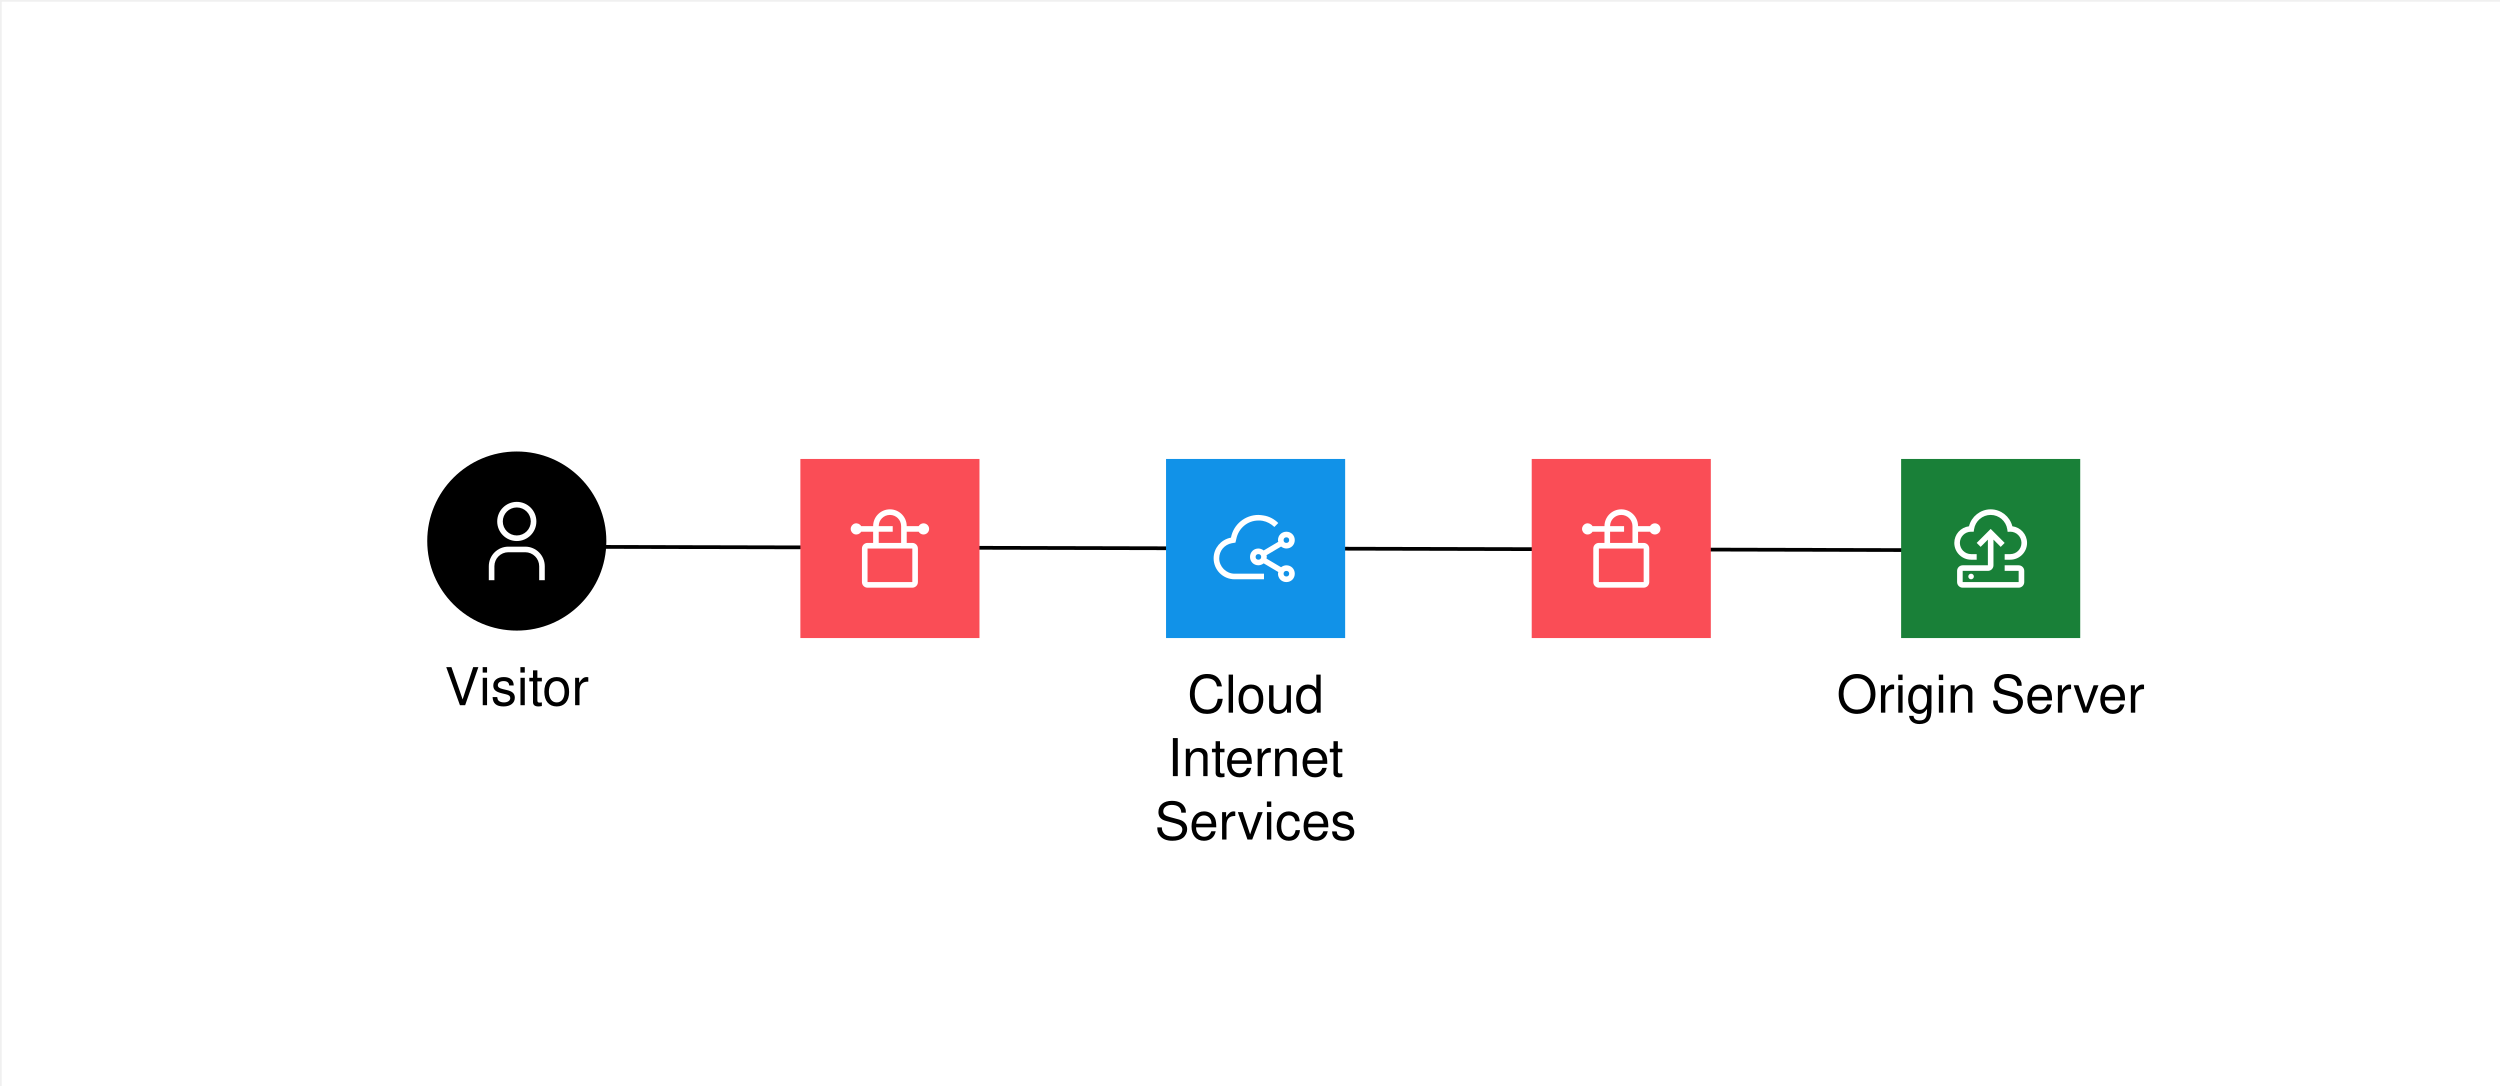
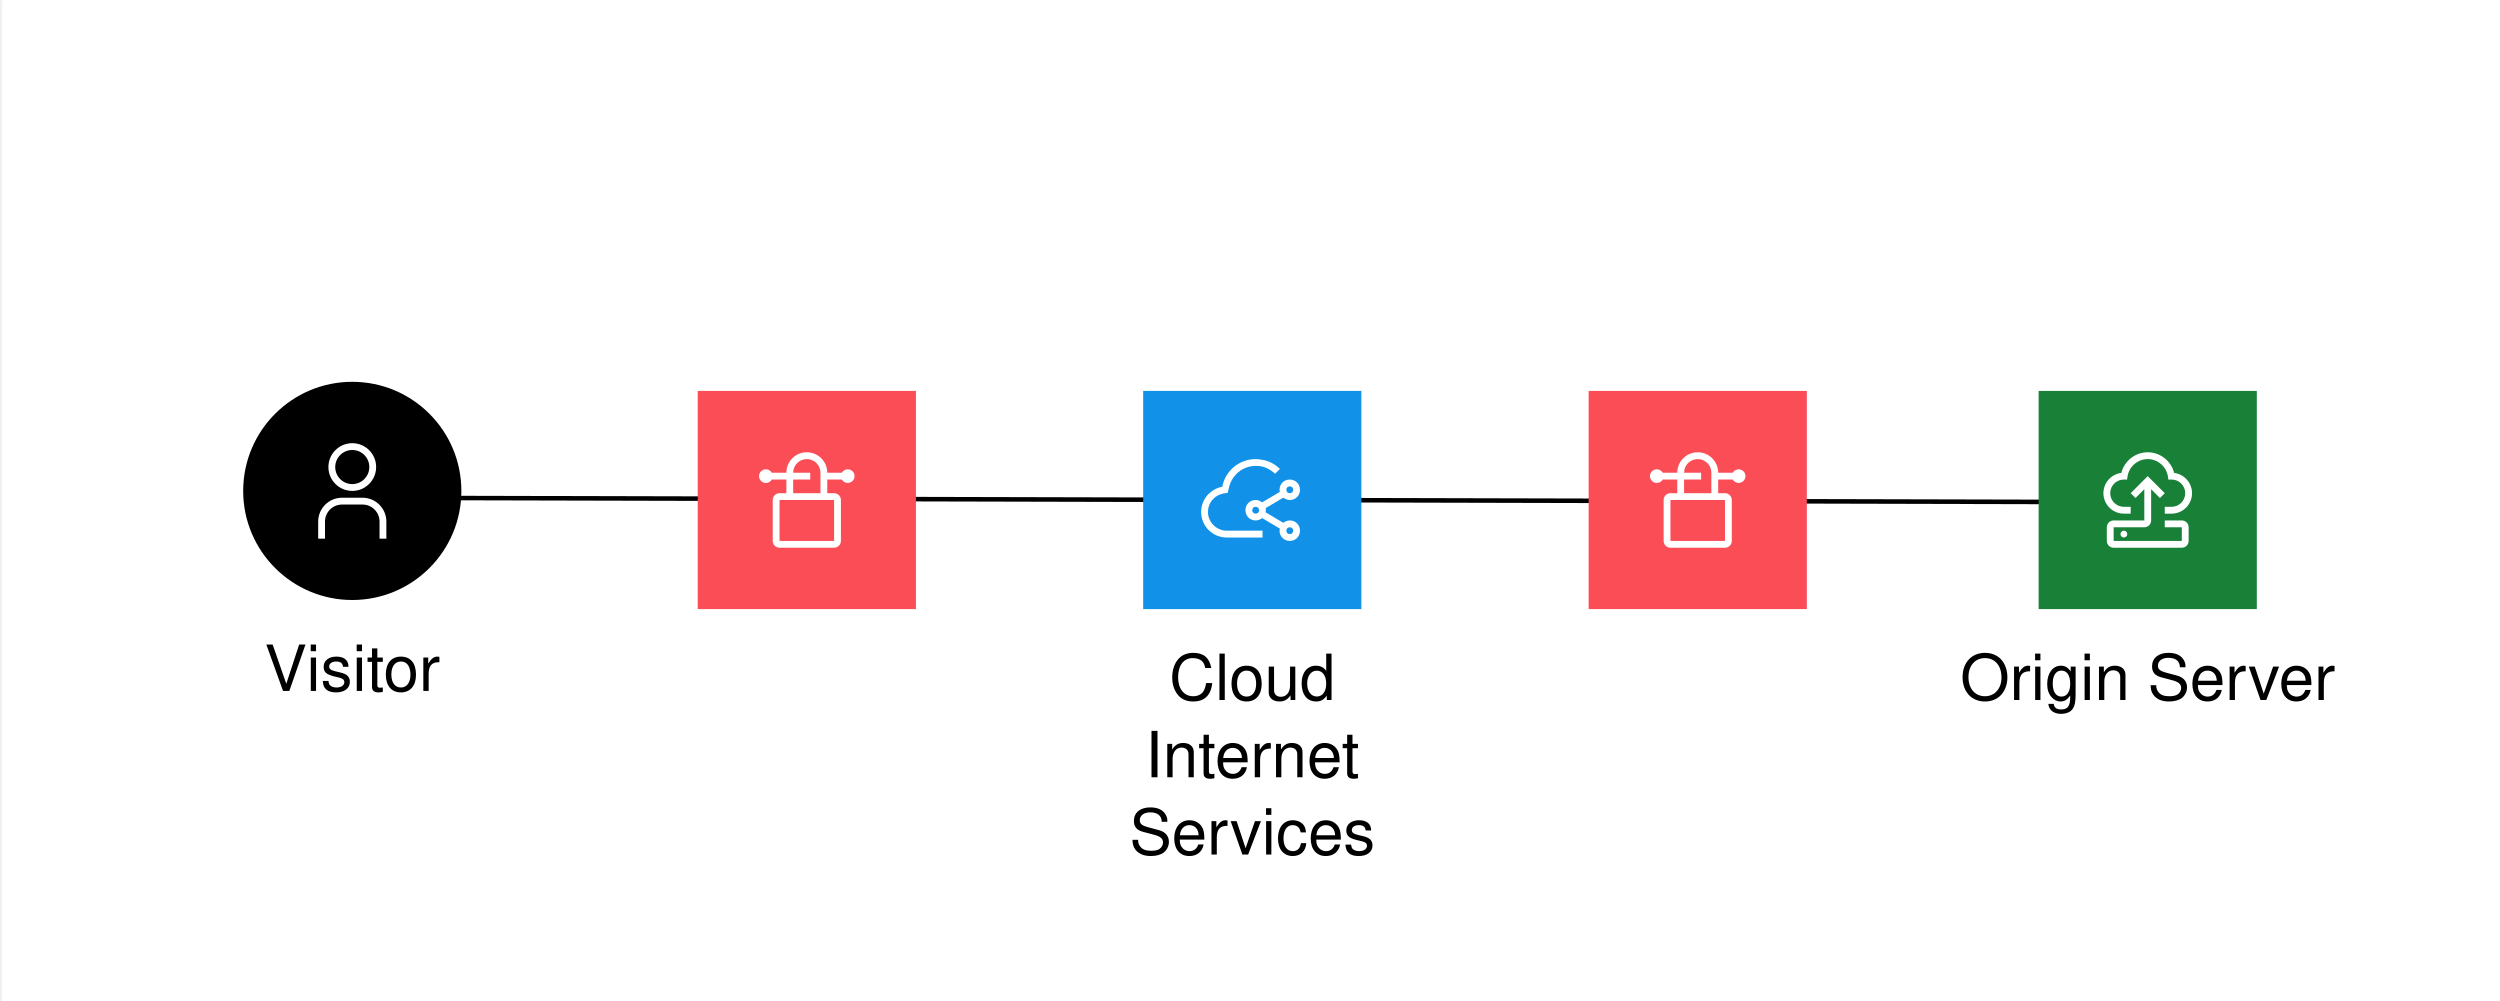
- <svg xmlns="http://www.w3.org/2000/svg" style="background: #ffffff; background-color: #ffffff; color-scheme: light;" version="1.1" width="670px" height="291px" viewBox="-0.5 -0.5 670 291" content="&lt;mxfile host=&quot;app.diagrams.net&quot; agent=&quot;Mozilla/5.0 (Macintosh; Intel Mac OS X 10_15_7) AppleWebKit/537.36 (KHTML, like Gecko) Chrome/138.0.0.0 Safari/537.36 Edg/138.0.0.0&quot; version=&quot;27.2.0&quot; scale=&quot;1&quot; border=&quot;0&quot;&gt;&#10;  &lt;diagram name=&quot;Page-1&quot; id=&quot;VMQzMJBvYHzRfyUvyS4v&quot;&gt;&#10;    &lt;mxGraphModel dx=&quot;1226&quot; dy=&quot;698&quot; grid=&quot;1&quot; gridSize=&quot;10&quot; guides=&quot;1&quot; tooltips=&quot;1&quot; connect=&quot;1&quot; arrows=&quot;1&quot; fold=&quot;1&quot; page=&quot;1&quot; pageScale=&quot;1&quot; pageWidth=&quot;850&quot; pageHeight=&quot;1100&quot; math=&quot;0&quot; shadow=&quot;0&quot;&gt;&#10;      &lt;root&gt;&#10;        &lt;mxCell id=&quot;0&quot; /&gt;&#10;        &lt;mxCell id=&quot;1&quot; parent=&quot;0&quot; /&gt;&#10;        &lt;mxCell id=&quot;dlb-fHAUYnm78_AOpvT9-1&quot; value=&quot;&quot; style=&quot;rounded=0;whiteSpace=wrap;html=1;fillColor=default;strokeColor=none;&quot; vertex=&quot;1&quot; parent=&quot;1&quot;&gt;&#10;          &lt;mxGeometry x=&quot;90&quot; y=&quot;149&quot; width=&quot;670&quot; height=&quot;291&quot; as=&quot;geometry&quot; /&gt;&#10;        &lt;/mxCell&gt;&#10;        &lt;mxCell id=&quot;dlb-fHAUYnm78_AOpvT9-11&quot; value=&quot;&quot; style=&quot;endArrow=none;html=1;rounded=0;&quot; edge=&quot;1&quot; parent=&quot;1&quot;&gt;&#10;          &lt;mxGeometry width=&quot;50&quot; height=&quot;50&quot; relative=&quot;1&quot; as=&quot;geometry&quot;&gt;&#10;            &lt;mxPoint x=&quot;221&quot; y=&quot;295&quot; as=&quot;sourcePoint&quot; /&gt;&#10;            &lt;mxPoint x=&quot;631&quot; y=&quot;296&quot; as=&quot;targetPoint&quot; /&gt;&#10;          &lt;/mxGeometry&gt;&#10;        &lt;/mxCell&gt;&#10;        &lt;mxCell id=&quot;dlb-fHAUYnm78_AOpvT9-12&quot; value=&quot;Visitor&quot; style=&quot;shape=ellipse;fillColor=#000000;aspect=fixed;resizable=0;labelPosition=center;verticalLabelPosition=bottom;align=center;verticalAlign=top;strokeColor=none;fontSize=14;&quot; vertex=&quot;1&quot; parent=&quot;1&quot;&gt;&#10;          &lt;mxGeometry x=&quot;204&quot; y=&quot;269.5&quot; width=&quot;48&quot; height=&quot;48&quot; as=&quot;geometry&quot; /&gt;&#10;        &lt;/mxCell&gt;&#10;        &lt;mxCell id=&quot;dlb-fHAUYnm78_AOpvT9-13&quot; value=&quot;&quot; style=&quot;fillColor=#ffffff;strokeColor=none;dashed=0;outlineConnect=0;html=1;labelPosition=center;verticalLabelPosition=bottom;verticalAlign=top;part=1;movable=0;resizable=0;rotatable=0;shape=mxgraph.ibm_cloud.user&quot; vertex=&quot;1&quot; parent=&quot;dlb-fHAUYnm78_AOpvT9-12&quot;&gt;&#10;          &lt;mxGeometry width=&quot;24&quot; height=&quot;24&quot; relative=&quot;1&quot; as=&quot;geometry&quot;&gt;&#10;            &lt;mxPoint x=&quot;12&quot; y=&quot;12&quot; as=&quot;offset&quot; /&gt;&#10;          &lt;/mxGeometry&gt;&#10;        &lt;/mxCell&gt;&#10;        &lt;mxCell id=&quot;dlb-fHAUYnm78_AOpvT9-14&quot; value=&quot;Cloud &amp;#xa;Internet &amp;#xa;Services&quot; style=&quot;shape=rect;fillColor=#1192E8;aspect=fixed;resizable=0;labelPosition=center;verticalLabelPosition=bottom;align=center;verticalAlign=top;strokeColor=none;fontSize=14;&quot; vertex=&quot;1&quot; parent=&quot;1&quot;&gt;&#10;          &lt;mxGeometry x=&quot;402&quot; y=&quot;271.5&quot; width=&quot;48&quot; height=&quot;48&quot; as=&quot;geometry&quot; /&gt;&#10;        &lt;/mxCell&gt;&#10;        &lt;mxCell id=&quot;dlb-fHAUYnm78_AOpvT9-15&quot; value=&quot;&quot; style=&quot;fillColor=#ffffff;strokeColor=none;dashed=0;outlineConnect=0;html=1;labelPosition=center;verticalLabelPosition=bottom;verticalAlign=top;part=1;movable=0;resizable=0;rotatable=0;shape=mxgraph.ibm_cloud.ibm-cloud--internet-services&quot; vertex=&quot;1&quot; parent=&quot;dlb-fHAUYnm78_AOpvT9-14&quot;&gt;&#10;          &lt;mxGeometry width=&quot;24&quot; height=&quot;24&quot; relative=&quot;1&quot; as=&quot;geometry&quot;&gt;&#10;            &lt;mxPoint x=&quot;12&quot; y=&quot;12&quot; as=&quot;offset&quot; /&gt;&#10;          &lt;/mxGeometry&gt;&#10;        &lt;/mxCell&gt;&#10;        &lt;mxCell id=&quot;dlb-fHAUYnm78_AOpvT9-16&quot; value=&quot;&quot; style=&quot;shape=rect;fillColor=#FA4D56;aspect=fixed;resizable=0;labelPosition=center;verticalLabelPosition=bottom;align=center;verticalAlign=top;strokeColor=none;fontSize=14;&quot; vertex=&quot;1&quot; parent=&quot;1&quot;&gt;&#10;          &lt;mxGeometry x=&quot;304&quot; y=&quot;271.5&quot; width=&quot;48&quot; height=&quot;48&quot; as=&quot;geometry&quot; /&gt;&#10;        &lt;/mxCell&gt;&#10;        &lt;mxCell id=&quot;dlb-fHAUYnm78_AOpvT9-17&quot; value=&quot;&quot; style=&quot;fillColor=#ffffff;strokeColor=none;dashed=0;outlineConnect=0;html=1;labelPosition=center;verticalLabelPosition=bottom;verticalAlign=top;part=1;movable=0;resizable=0;rotatable=0;shape=mxgraph.ibm_cloud.vpn--connection&quot; vertex=&quot;1&quot; parent=&quot;dlb-fHAUYnm78_AOpvT9-16&quot;&gt;&#10;          &lt;mxGeometry width=&quot;24&quot; height=&quot;24&quot; relative=&quot;1&quot; as=&quot;geometry&quot;&gt;&#10;            &lt;mxPoint x=&quot;12&quot; y=&quot;12&quot; as=&quot;offset&quot; /&gt;&#10;          &lt;/mxGeometry&gt;&#10;        &lt;/mxCell&gt;&#10;        &lt;mxCell id=&quot;dlb-fHAUYnm78_AOpvT9-18&quot; value=&quot;&quot; style=&quot;shape=rect;fillColor=#FA4D56;aspect=fixed;resizable=0;labelPosition=center;verticalLabelPosition=bottom;align=center;verticalAlign=top;strokeColor=none;fontSize=14;&quot; vertex=&quot;1&quot; parent=&quot;1&quot;&gt;&#10;          &lt;mxGeometry x=&quot;500&quot; y=&quot;271.5&quot; width=&quot;48&quot; height=&quot;48&quot; as=&quot;geometry&quot; /&gt;&#10;        &lt;/mxCell&gt;&#10;        &lt;mxCell id=&quot;dlb-fHAUYnm78_AOpvT9-19&quot; value=&quot;&quot; style=&quot;fillColor=#ffffff;strokeColor=none;dashed=0;outlineConnect=0;html=1;labelPosition=center;verticalLabelPosition=bottom;verticalAlign=top;part=1;movable=0;resizable=0;rotatable=0;shape=mxgraph.ibm_cloud.vpn--connection&quot; vertex=&quot;1&quot; parent=&quot;dlb-fHAUYnm78_AOpvT9-18&quot;&gt;&#10;          &lt;mxGeometry width=&quot;24&quot; height=&quot;24&quot; relative=&quot;1&quot; as=&quot;geometry&quot;&gt;&#10;            &lt;mxPoint x=&quot;12&quot; y=&quot;12&quot; as=&quot;offset&quot; /&gt;&#10;          &lt;/mxGeometry&gt;&#10;        &lt;/mxCell&gt;&#10;        &lt;mxCell id=&quot;dlb-fHAUYnm78_AOpvT9-20&quot; value=&quot;Origin Server&amp;#xa;&quot; style=&quot;shape=rect;fillColor=#198038;aspect=fixed;resizable=0;labelPosition=center;verticalLabelPosition=bottom;align=center;verticalAlign=top;strokeColor=none;fontSize=14;&quot; vertex=&quot;1&quot; parent=&quot;1&quot;&gt;&#10;          &lt;mxGeometry x=&quot;599&quot; y=&quot;271.5&quot; width=&quot;48&quot; height=&quot;48&quot; as=&quot;geometry&quot; /&gt;&#10;        &lt;/mxCell&gt;&#10;        &lt;mxCell id=&quot;dlb-fHAUYnm78_AOpvT9-21&quot; value=&quot;&quot; style=&quot;fillColor=#ffffff;strokeColor=none;dashed=0;outlineConnect=0;html=1;labelPosition=center;verticalLabelPosition=bottom;verticalAlign=top;part=1;movable=0;resizable=0;rotatable=0;shape=mxgraph.ibm_cloud.ibm-cloud--virtual-server-classic&quot; vertex=&quot;1&quot; parent=&quot;dlb-fHAUYnm78_AOpvT9-20&quot;&gt;&#10;          &lt;mxGeometry width=&quot;24&quot; height=&quot;24&quot; relative=&quot;1&quot; as=&quot;geometry&quot;&gt;&#10;            &lt;mxPoint x=&quot;12&quot; y=&quot;12&quot; as=&quot;offset&quot; /&gt;&#10;          &lt;/mxGeometry&gt;&#10;        &lt;/mxCell&gt;&#10;      &lt;/root&gt;&#10;    &lt;/mxGraphModel&gt;&#10;  &lt;/diagram&gt;&#10;&lt;/mxfile&gt;&#10;">
+ <svg xmlns="http://www.w3.org/2000/svg" style="background: #ffffff; background-color: #ffffff; color-scheme: light;" version="1.1" width="550px" height="220px" viewBox="-0.5 -0.5 550 220" content="&lt;mxfile host=&quot;app.diagrams.net&quot; agent=&quot;Mozilla/5.0 (Macintosh; Intel Mac OS X 10_15_7) AppleWebKit/537.36 (KHTML, like Gecko) Chrome/138.0.0.0 Safari/537.36 Edg/138.0.0.0&quot; version=&quot;27.2.0&quot; scale=&quot;1&quot; border=&quot;0&quot;&gt;&#10;  &lt;diagram name=&quot;Page-1&quot; id=&quot;t2ISW02FXIW0Eo_bIoR7&quot;&gt;&#10;    &lt;mxGraphModel dx=&quot;1226&quot; dy=&quot;698&quot; grid=&quot;1&quot; gridSize=&quot;10&quot; guides=&quot;1&quot; tooltips=&quot;1&quot; connect=&quot;1&quot; arrows=&quot;1&quot; fold=&quot;1&quot; page=&quot;1&quot; pageScale=&quot;1&quot; pageWidth=&quot;850&quot; pageHeight=&quot;1100&quot; math=&quot;0&quot; shadow=&quot;0&quot;&gt;&#10;      &lt;root&gt;&#10;        &lt;mxCell id=&quot;0&quot; /&gt;&#10;        &lt;mxCell id=&quot;1&quot; parent=&quot;0&quot; /&gt;&#10;        &lt;mxCell id=&quot;56ggsOPZfVLVSNzoqqUM-1&quot; value=&quot;&quot; style=&quot;rounded=0;whiteSpace=wrap;html=1;fillColor=default;strokeColor=none;&quot; vertex=&quot;1&quot; parent=&quot;1&quot;&gt;&#10;          &lt;mxGeometry x=&quot;151&quot; y=&quot;185.5&quot; width=&quot;550&quot; height=&quot;220&quot; as=&quot;geometry&quot; /&gt;&#10;        &lt;/mxCell&gt;&#10;        &lt;mxCell id=&quot;56ggsOPZfVLVSNzoqqUM-2&quot; value=&quot;&quot; style=&quot;endArrow=none;html=1;rounded=0;&quot; edge=&quot;1&quot; parent=&quot;1&quot;&gt;&#10;          &lt;mxGeometry width=&quot;50&quot; height=&quot;50&quot; relative=&quot;1&quot; as=&quot;geometry&quot;&gt;&#10;            &lt;mxPoint x=&quot;221&quot; y=&quot;295&quot; as=&quot;sourcePoint&quot; /&gt;&#10;            &lt;mxPoint x=&quot;631&quot; y=&quot;296&quot; as=&quot;targetPoint&quot; /&gt;&#10;          &lt;/mxGeometry&gt;&#10;        &lt;/mxCell&gt;&#10;        &lt;mxCell id=&quot;56ggsOPZfVLVSNzoqqUM-3&quot; value=&quot;Visitor&quot; style=&quot;shape=ellipse;fillColor=#000000;aspect=fixed;resizable=0;labelPosition=center;verticalLabelPosition=bottom;align=center;verticalAlign=top;strokeColor=none;fontSize=14;&quot; vertex=&quot;1&quot; parent=&quot;1&quot;&gt;&#10;          &lt;mxGeometry x=&quot;204&quot; y=&quot;269.5&quot; width=&quot;48&quot; height=&quot;48&quot; as=&quot;geometry&quot; /&gt;&#10;        &lt;/mxCell&gt;&#10;        &lt;mxCell id=&quot;56ggsOPZfVLVSNzoqqUM-4&quot; value=&quot;&quot; style=&quot;fillColor=#ffffff;strokeColor=none;dashed=0;outlineConnect=0;html=1;labelPosition=center;verticalLabelPosition=bottom;verticalAlign=top;part=1;movable=0;resizable=0;rotatable=0;shape=mxgraph.ibm_cloud.user&quot; vertex=&quot;1&quot; parent=&quot;56ggsOPZfVLVSNzoqqUM-3&quot;&gt;&#10;          &lt;mxGeometry width=&quot;24&quot; height=&quot;24&quot; relative=&quot;1&quot; as=&quot;geometry&quot;&gt;&#10;            &lt;mxPoint x=&quot;12&quot; y=&quot;12&quot; as=&quot;offset&quot; /&gt;&#10;          &lt;/mxGeometry&gt;&#10;        &lt;/mxCell&gt;&#10;        &lt;mxCell id=&quot;56ggsOPZfVLVSNzoqqUM-5&quot; value=&quot;Cloud &amp;#xa;Internet &amp;#xa;Services&quot; style=&quot;shape=rect;fillColor=#1192E8;aspect=fixed;resizable=0;labelPosition=center;verticalLabelPosition=bottom;align=center;verticalAlign=top;strokeColor=none;fontSize=14;&quot; vertex=&quot;1&quot; parent=&quot;1&quot;&gt;&#10;          &lt;mxGeometry x=&quot;402&quot; y=&quot;271.5&quot; width=&quot;48&quot; height=&quot;48&quot; as=&quot;geometry&quot; /&gt;&#10;        &lt;/mxCell&gt;&#10;        &lt;mxCell id=&quot;56ggsOPZfVLVSNzoqqUM-6&quot; value=&quot;&quot; style=&quot;fillColor=#ffffff;strokeColor=none;dashed=0;outlineConnect=0;html=1;labelPosition=center;verticalLabelPosition=bottom;verticalAlign=top;part=1;movable=0;resizable=0;rotatable=0;shape=mxgraph.ibm_cloud.ibm-cloud--internet-services&quot; vertex=&quot;1&quot; parent=&quot;56ggsOPZfVLVSNzoqqUM-5&quot;&gt;&#10;          &lt;mxGeometry width=&quot;24&quot; height=&quot;24&quot; relative=&quot;1&quot; as=&quot;geometry&quot;&gt;&#10;            &lt;mxPoint x=&quot;12&quot; y=&quot;12&quot; as=&quot;offset&quot; /&gt;&#10;          &lt;/mxGeometry&gt;&#10;        &lt;/mxCell&gt;&#10;        &lt;mxCell id=&quot;56ggsOPZfVLVSNzoqqUM-7&quot; value=&quot;&quot; style=&quot;shape=rect;fillColor=#FA4D56;aspect=fixed;resizable=0;labelPosition=center;verticalLabelPosition=bottom;align=center;verticalAlign=top;strokeColor=none;fontSize=14;&quot; vertex=&quot;1&quot; parent=&quot;1&quot;&gt;&#10;          &lt;mxGeometry x=&quot;304&quot; y=&quot;271.5&quot; width=&quot;48&quot; height=&quot;48&quot; as=&quot;geometry&quot; /&gt;&#10;        &lt;/mxCell&gt;&#10;        &lt;mxCell id=&quot;56ggsOPZfVLVSNzoqqUM-8&quot; value=&quot;&quot; style=&quot;fillColor=#ffffff;strokeColor=none;dashed=0;outlineConnect=0;html=1;labelPosition=center;verticalLabelPosition=bottom;verticalAlign=top;part=1;movable=0;resizable=0;rotatable=0;shape=mxgraph.ibm_cloud.vpn--connection&quot; vertex=&quot;1&quot; parent=&quot;56ggsOPZfVLVSNzoqqUM-7&quot;&gt;&#10;          &lt;mxGeometry width=&quot;24&quot; height=&quot;24&quot; relative=&quot;1&quot; as=&quot;geometry&quot;&gt;&#10;            &lt;mxPoint x=&quot;12&quot; y=&quot;12&quot; as=&quot;offset&quot; /&gt;&#10;          &lt;/mxGeometry&gt;&#10;        &lt;/mxCell&gt;&#10;        &lt;mxCell id=&quot;56ggsOPZfVLVSNzoqqUM-9&quot; value=&quot;&quot; style=&quot;shape=rect;fillColor=#FA4D56;aspect=fixed;resizable=0;labelPosition=center;verticalLabelPosition=bottom;align=center;verticalAlign=top;strokeColor=none;fontSize=14;&quot; vertex=&quot;1&quot; parent=&quot;1&quot;&gt;&#10;          &lt;mxGeometry x=&quot;500&quot; y=&quot;271.5&quot; width=&quot;48&quot; height=&quot;48&quot; as=&quot;geometry&quot; /&gt;&#10;        &lt;/mxCell&gt;&#10;        &lt;mxCell id=&quot;56ggsOPZfVLVSNzoqqUM-10&quot; value=&quot;&quot; style=&quot;fillColor=#ffffff;strokeColor=none;dashed=0;outlineConnect=0;html=1;labelPosition=center;verticalLabelPosition=bottom;verticalAlign=top;part=1;movable=0;resizable=0;rotatable=0;shape=mxgraph.ibm_cloud.vpn--connection&quot; vertex=&quot;1&quot; parent=&quot;56ggsOPZfVLVSNzoqqUM-9&quot;&gt;&#10;          &lt;mxGeometry width=&quot;24&quot; height=&quot;24&quot; relative=&quot;1&quot; as=&quot;geometry&quot;&gt;&#10;            &lt;mxPoint x=&quot;12&quot; y=&quot;12&quot; as=&quot;offset&quot; /&gt;&#10;          &lt;/mxGeometry&gt;&#10;        &lt;/mxCell&gt;&#10;        &lt;mxCell id=&quot;56ggsOPZfVLVSNzoqqUM-11&quot; value=&quot;Origin Server&amp;#xa;&quot; style=&quot;shape=rect;fillColor=#198038;aspect=fixed;resizable=0;labelPosition=center;verticalLabelPosition=bottom;align=center;verticalAlign=top;strokeColor=none;fontSize=14;&quot; vertex=&quot;1&quot; parent=&quot;1&quot;&gt;&#10;          &lt;mxGeometry x=&quot;599&quot; y=&quot;271.5&quot; width=&quot;48&quot; height=&quot;48&quot; as=&quot;geometry&quot; /&gt;&#10;        &lt;/mxCell&gt;&#10;        &lt;mxCell id=&quot;56ggsOPZfVLVSNzoqqUM-12&quot; value=&quot;&quot; style=&quot;fillColor=#ffffff;strokeColor=none;dashed=0;outlineConnect=0;html=1;labelPosition=center;verticalLabelPosition=bottom;verticalAlign=top;part=1;movable=0;resizable=0;rotatable=0;shape=mxgraph.ibm_cloud.ibm-cloud--virtual-server-classic&quot; vertex=&quot;1&quot; parent=&quot;56ggsOPZfVLVSNzoqqUM-11&quot;&gt;&#10;          &lt;mxGeometry width=&quot;24&quot; height=&quot;24&quot; relative=&quot;1&quot; as=&quot;geometry&quot;&gt;&#10;            &lt;mxPoint x=&quot;12&quot; y=&quot;12&quot; as=&quot;offset&quot; /&gt;&#10;          &lt;/mxGeometry&gt;&#10;        &lt;/mxCell&gt;&#10;      &lt;/root&gt;&#10;    &lt;/mxGraphModel&gt;&#10;  &lt;/diagram&gt;&#10;&lt;/mxfile&gt;&#10;">
  <defs />
  <rect fill="#ffffff" width="100%" height="100%" x="0" y="0" style="fill: rgb(255, 255, 255);" />
  <g>
    <g data-cell-id="0">
      <g data-cell-id="1">
-         <g data-cell-id="dlb-fHAUYnm78_AOpvT9-1">
+         <g data-cell-id="56ggsOPZfVLVSNzoqqUM-1">
          <g>
-             <rect x="0" y="0" width="670" height="291" fill="#ffffff" stroke="none" pointer-events="all" style="fill: rgb(255, 255, 255);" />
+             <rect x="0" y="-0.5" width="550" height="220" fill="#ffffff" stroke="none" pointer-events="all" style="fill: rgb(255, 255, 255);" />
          </g>
        </g>
-         <g data-cell-id="dlb-fHAUYnm78_AOpvT9-11">
+         <g data-cell-id="56ggsOPZfVLVSNzoqqUM-2">
          <g>
-             <path d="M 131 146 L 541 147" fill="none" stroke="#000000" stroke-miterlimit="10" pointer-events="stroke" style="stroke: rgb(0, 0, 0);" />
+             <path d="M 70 109 L 480 110" fill="none" stroke="#000000" stroke-miterlimit="10" pointer-events="stroke" style="stroke: rgb(0, 0, 0);" />
          </g>
        </g>
-         <g data-cell-id="dlb-fHAUYnm78_AOpvT9-12">
+         <g data-cell-id="56ggsOPZfVLVSNzoqqUM-3">
          <g>
-             <ellipse cx="138" cy="144.5" rx="24" ry="24" fill="#000000" stroke="none" pointer-events="all" style="fill: rgb(0, 0, 0);" />
+             <ellipse cx="77" cy="107.5" rx="24" ry="24" fill="#000000" stroke="none" pointer-events="all" style="fill: rgb(0, 0, 0);" />
          </g>
          <g>
            <g fill="#000000" font-family="Helvetica" text-anchor="middle" font-size="14px" style="fill: rgb(0, 0, 0);">
-               <text x="138" y="188.5">Visitor</text>
+               <text x="77" y="151.5">Visitor</text>
            </g>
          </g>
-           <g data-cell-id="dlb-fHAUYnm78_AOpvT9-13">
+           <g data-cell-id="56ggsOPZfVLVSNzoqqUM-4">
            <g>
-               <rect x="126" y="132.5" width="24" height="24" fill="none" stroke="none" pointer-events="all" />
-               <rect x="126" y="132.5" width="0" height="0" fill="none" stroke="none" pointer-events="all" />
-               <path d="M 138 135.5 C 140.07 135.5 141.75 137.18 141.75 139.25 C 141.75 141.32 140.07 143 138 143 C 135.93 143 134.25 141.32 134.25 139.25 C 134.25 137.18 135.93 135.5 138 135.5 M 138 134 C 135.1 134 132.75 136.35 132.75 139.25 C 132.75 142.15 135.1 144.5 138 144.5 C 140.9 144.5 143.25 142.15 143.25 139.25 C 143.25 136.35 140.9 134 138 134 Z M 145.5 155 L 144 155 L 144 151.25 C 144 149.18 142.32 147.5 140.25 147.5 L 135.75 147.5 C 133.68 147.5 132 149.18 132 151.25 L 132 155 L 130.5 155 L 130.5 151.25 C 130.5 148.35 132.85 146 135.75 146 L 140.25 146 C 143.15 146 145.5 148.35 145.5 151.25 Z" fill="#ffffff" stroke="none" pointer-events="all" style="fill: rgb(255, 255, 255);" />
+               <rect x="65" y="95.5" width="24" height="24" fill="none" stroke="none" pointer-events="all" />
+               <rect x="65" y="95.5" width="0" height="0" fill="none" stroke="none" pointer-events="all" />
+               <path d="M 77 98.5 C 79.07 98.5 80.75 100.18 80.75 102.25 C 80.75 104.32 79.07 106 77 106 C 74.93 106 73.25 104.32 73.25 102.25 C 73.25 100.18 74.93 98.5 77 98.5 M 77 97 C 74.1 97 71.75 99.35 71.75 102.25 C 71.75 105.15 74.1 107.5 77 107.5 C 79.9 107.5 82.25 105.15 82.25 102.25 C 82.25 99.35 79.9 97 77 97 Z M 84.5 118 L 83 118 L 83 114.25 C 83 112.18 81.32 110.5 79.25 110.5 L 74.75 110.5 C 72.68 110.5 71 112.18 71 114.25 L 71 118 L 69.5 118 L 69.5 114.25 C 69.5 111.35 71.85 109 74.75 109 L 79.25 109 C 82.15 109 84.5 111.35 84.5 114.25 Z" fill="#ffffff" stroke="none" pointer-events="all" style="fill: rgb(255, 255, 255);" />
            </g>
          </g>
        </g>
-         <g data-cell-id="dlb-fHAUYnm78_AOpvT9-14">
+         <g data-cell-id="56ggsOPZfVLVSNzoqqUM-5">
          <g>
-             <rect x="312" y="122.5" width="48" height="48" fill="#1192e8" stroke="none" pointer-events="all" style="fill: rgb(17, 146, 232);" />
+             <rect x="251" y="85.5" width="48" height="48" fill="#1192e8" stroke="none" pointer-events="all" style="fill: rgb(17, 146, 232);" />
          </g>
          <g>
            <g fill="#000000" font-family="Helvetica" text-anchor="middle" font-size="14px" style="fill: rgb(0, 0, 0);">
-               <text x="336" y="190.5">Cloud </text>
-               <text x="336" y="207.5">Internet </text>
-               <text x="336" y="224.5">Services</text>
+               <text x="275" y="153.5">Cloud </text>
+               <text x="275" y="170.5">Internet </text>
+               <text x="275" y="187.5">Services</text>
            </g>
          </g>
-           <g data-cell-id="dlb-fHAUYnm78_AOpvT9-15">
+           <g data-cell-id="56ggsOPZfVLVSNzoqqUM-6">
            <g>
-               <rect x="324" y="134.5" width="24" height="24" fill="none" stroke="none" pointer-events="all" />
-               <rect x="324" y="134.5" width="0" height="0" fill="none" stroke="none" pointer-events="all" />
-               <path d="M 344.25 151 C 343.72 151 343.2 151.23 342.83 151.52 L 338.92 149.2 C 338.92 149.05 339 148.9 339 148.75 C 339 148.6 339 148.45 338.92 148.3 L 342.83 145.98 C 343.2 146.27 343.72 146.5 344.25 146.5 C 345.53 146.5 346.5 145.52 346.5 144.25 C 346.5 142.98 345.53 142 344.25 142 C 342.97 142 342 142.98 342 144.25 C 342 144.4 342 144.55 342.08 144.7 L 338.17 147.02 C 337.8 146.73 337.28 146.5 336.75 146.5 C 335.47 146.5 334.5 147.48 334.5 148.75 C 334.5 150.02 335.47 151 336.75 151 C 337.28 151 337.8 150.77 338.17 150.48 L 342.08 152.8 C 342.08 152.95 342 153.1 342 153.25 C 342 154.52 342.97 155.5 344.25 155.5 C 345.53 155.5 346.5 154.52 346.5 153.25 C 346.5 151.98 345.53 151 344.25 151 Z M 344.25 143.5 C 344.7 143.5 345 143.8 345 144.25 C 345 144.7 344.7 145 344.25 145 C 343.8 145 343.5 144.7 343.5 144.25 C 343.5 143.8 343.8 143.5 344.25 143.5 Z M 336.75 149.5 C 336.3 149.5 336 149.2 336 148.75 C 336 148.3 336.3 148 336.75 148 C 337.2 148 337.5 148.3 337.5 148.75 C 337.5 149.2 337.2 149.5 336.75 149.5 Z M 344.25 154 C 343.8 154 343.5 153.7 343.5 153.25 C 343.5 152.8 343.8 152.5 344.25 152.5 C 344.7 152.5 345 152.8 345 153.25 C 345 153.7 344.7 154 344.25 154 Z" fill="#ffffff" stroke="none" pointer-events="all" style="fill: rgb(255, 255, 255);" />
-               <path d="M 338.25 153.25 L 330.38 153.25 C 328.13 153.25 326.25 151.38 326.25 149.13 C 326.25 147.1 327.67 145.45 329.63 145.08 L 330.6 144.92 L 330.83 143.95 C 331.42 141.02 333.9 139 336.75 139 C 337.13 139 337.5 139 337.88 139.08 C 339.08 139.3 340.13 139.9 341.03 140.73 L 342.08 139.67 C 341.03 138.63 339.67 137.88 338.17 137.65 C 337.72 137.58 337.2 137.5 336.75 137.5 C 333.22 137.5 330.08 139.98 329.4 143.58 C 326.7 144.1 324.75 146.42 324.75 149.13 C 324.75 152.2 327.22 154.75 330.38 154.75 L 338.25 154.75 L 338.25 153.25 Z" fill="#ffffff" stroke="none" pointer-events="all" style="fill: rgb(255, 255, 255);" />
+               <rect x="263" y="97.5" width="24" height="24" fill="none" stroke="none" pointer-events="all" />
+               <rect x="263" y="97.5" width="0" height="0" fill="none" stroke="none" pointer-events="all" />
+               <path d="M 283.25 114 C 282.72 114 282.2 114.23 281.83 114.52 L 277.92 112.2 C 277.92 112.05 278 111.9 278 111.75 C 278 111.6 278 111.45 277.92 111.3 L 281.83 108.98 C 282.2 109.27 282.72 109.5 283.25 109.5 C 284.53 109.5 285.5 108.52 285.5 107.25 C 285.5 105.98 284.53 105 283.25 105 C 281.97 105 281 105.98 281 107.25 C 281 107.4 281 107.55 281.08 107.7 L 277.17 110.02 C 276.8 109.73 276.28 109.5 275.75 109.5 C 274.47 109.5 273.5 110.48 273.5 111.75 C 273.5 113.02 274.47 114 275.75 114 C 276.28 114 276.8 113.77 277.17 113.48 L 281.08 115.8 C 281.08 115.95 281 116.1 281 116.25 C 281 117.52 281.97 118.5 283.25 118.5 C 284.53 118.5 285.5 117.52 285.5 116.25 C 285.5 114.98 284.53 114 283.25 114 Z M 283.25 106.5 C 283.7 106.5 284 106.8 284 107.25 C 284 107.7 283.7 108 283.25 108 C 282.8 108 282.5 107.7 282.5 107.25 C 282.5 106.8 282.8 106.5 283.25 106.5 Z M 275.75 112.5 C 275.3 112.5 275 112.2 275 111.75 C 275 111.3 275.3 111 275.75 111 C 276.2 111 276.5 111.3 276.5 111.75 C 276.5 112.2 276.2 112.5 275.75 112.5 Z M 283.25 117 C 282.8 117 282.5 116.7 282.5 116.25 C 282.5 115.8 282.8 115.5 283.25 115.5 C 283.7 115.5 284 115.8 284 116.25 C 284 116.7 283.7 117 283.25 117 Z" fill="#ffffff" stroke="none" pointer-events="all" style="fill: rgb(255, 255, 255);" />
+               <path d="M 277.25 116.25 L 269.38 116.25 C 267.13 116.25 265.25 114.38 265.25 112.13 C 265.25 110.1 266.67 108.45 268.63 108.08 L 269.6 107.92 L 269.83 106.95 C 270.42 104.02 272.9 102 275.75 102 C 276.13 102 276.5 102 276.88 102.08 C 278.08 102.3 279.13 102.9 280.03 103.73 L 281.08 102.67 C 280.03 101.63 278.67 100.88 277.17 100.65 C 276.72 100.58 276.2 100.5 275.75 100.5 C 272.22 100.5 269.08 102.98 268.4 106.58 C 265.7 107.1 263.75 109.42 263.75 112.13 C 263.75 115.2 266.22 117.75 269.38 117.75 L 277.25 117.75 L 277.25 116.25 Z" fill="#ffffff" stroke="none" pointer-events="all" style="fill: rgb(255, 255, 255);" />
            </g>
          </g>
        </g>
-         <g data-cell-id="dlb-fHAUYnm78_AOpvT9-16">
+         <g data-cell-id="56ggsOPZfVLVSNzoqqUM-7">
          <g>
-             <rect x="214" y="122.5" width="48" height="48" fill="#fa4d56" stroke="none" pointer-events="all" style="fill: rgb(250, 77, 86);" />
+             <rect x="153" y="85.5" width="48" height="48" fill="#fa4d56" stroke="none" pointer-events="all" style="fill: rgb(250, 77, 86);" />
          </g>
-           <g data-cell-id="dlb-fHAUYnm78_AOpvT9-17">
+           <g data-cell-id="56ggsOPZfVLVSNzoqqUM-8">
            <g>
-               <rect x="226" y="134.5" width="24" height="24" fill="none" stroke="none" pointer-events="all" />
-               <rect x="226" y="134.5" width="0" height="0" fill="none" stroke="none" pointer-events="all" />
-               <path d="M 247 139.75 C 246.47 139.75 245.97 140.04 245.71 140.5 L 242.5 140.5 C 242.5 138.01 240.49 136 238 136 C 235.51 136 233.5 138.01 233.5 140.5 L 230.29 140.5 C 229.95 139.91 229.26 139.63 228.6 139.8 C 227.95 139.98 227.49 140.57 227.49 141.25 C 227.49 141.93 227.95 142.52 228.6 142.7 C 229.26 142.87 229.95 142.59 230.29 142 L 233.5 142 L 233.5 145 L 232 145 C 231.17 145 230.5 145.67 230.5 146.5 L 230.5 155.5 C 230.5 156.33 231.17 157 232 157 L 244 157 C 244.83 157 245.5 156.33 245.5 155.5 L 245.5 146.5 C 245.5 145.67 244.83 145 244 145 L 242.5 145 L 242.5 142 L 245.71 142 C 246.07 142.63 246.84 142.9 247.52 142.65 C 248.2 142.4 248.61 141.7 248.48 140.98 C 248.35 140.27 247.73 139.75 247 139.75 M 235 140.5 C 235 138.84 236.34 137.5 238 137.5 C 239.66 137.5 241 138.84 241 140.5 L 241 145 L 235 145 L 235 142 L 238.75 142 L 238.75 140.5 Z M 244 146.5 L 244 155.5 L 232 155.5 L 232 146.5 Z" fill="#ffffff" stroke="none" pointer-events="all" style="fill: rgb(255, 255, 255);" />
+               <rect x="165" y="97.5" width="24" height="24" fill="none" stroke="none" pointer-events="all" />
+               <rect x="165" y="97.5" width="0" height="0" fill="none" stroke="none" pointer-events="all" />
+               <path d="M 186 102.75 C 185.47 102.75 184.97 103.04 184.71 103.5 L 181.5 103.5 C 181.5 101.01 179.49 99 177 99 C 174.51 99 172.5 101.01 172.5 103.5 L 169.29 103.5 C 168.95 102.91 168.26 102.63 167.6 102.8 C 166.95 102.98 166.49 103.57 166.49 104.25 C 166.49 104.93 166.95 105.52 167.6 105.7 C 168.26 105.87 168.95 105.59 169.29 105 L 172.5 105 L 172.5 108 L 171 108 C 170.17 108 169.5 108.67 169.5 109.5 L 169.5 118.5 C 169.5 119.33 170.17 120 171 120 L 183 120 C 183.83 120 184.5 119.33 184.5 118.5 L 184.5 109.5 C 184.5 108.67 183.83 108 183 108 L 181.5 108 L 181.5 105 L 184.71 105 C 185.07 105.63 185.84 105.9 186.52 105.65 C 187.2 105.4 187.61 104.7 187.48 103.98 C 187.35 103.27 186.73 102.75 186 102.75 M 174 103.5 C 174 101.84 175.34 100.5 177 100.5 C 178.66 100.5 180 101.84 180 103.5 L 180 108 L 174 108 L 174 105 L 177.75 105 L 177.75 103.5 Z M 183 109.5 L 183 118.5 L 171 118.5 L 171 109.5 Z" fill="#ffffff" stroke="none" pointer-events="all" style="fill: rgb(255, 255, 255);" />
            </g>
          </g>
        </g>
-         <g data-cell-id="dlb-fHAUYnm78_AOpvT9-18">
+         <g data-cell-id="56ggsOPZfVLVSNzoqqUM-9">
          <g>
-             <rect x="410" y="122.5" width="48" height="48" fill="#fa4d56" stroke="none" pointer-events="all" style="fill: rgb(250, 77, 86);" />
+             <rect x="349" y="85.5" width="48" height="48" fill="#fa4d56" stroke="none" pointer-events="all" style="fill: rgb(250, 77, 86);" />
          </g>
-           <g data-cell-id="dlb-fHAUYnm78_AOpvT9-19">
+           <g data-cell-id="56ggsOPZfVLVSNzoqqUM-10">
            <g>
-               <rect x="422" y="134.5" width="24" height="24" fill="none" stroke="none" pointer-events="all" />
-               <rect x="422" y="134.5" width="0" height="0" fill="none" stroke="none" pointer-events="all" />
-               <path d="M 443 139.75 C 442.47 139.75 441.97 140.04 441.71 140.5 L 438.5 140.5 C 438.5 138.01 436.49 136 434 136 C 431.51 136 429.5 138.01 429.5 140.5 L 426.29 140.5 C 425.95 139.91 425.26 139.63 424.6 139.8 C 423.95 139.98 423.49 140.57 423.49 141.25 C 423.49 141.93 423.95 142.52 424.6 142.7 C 425.26 142.87 425.95 142.59 426.29 142 L 429.5 142 L 429.5 145 L 428 145 C 427.17 145 426.5 145.67 426.5 146.5 L 426.5 155.5 C 426.5 156.33 427.17 157 428 157 L 440 157 C 440.83 157 441.5 156.33 441.5 155.5 L 441.5 146.5 C 441.5 145.67 440.83 145 440 145 L 438.5 145 L 438.5 142 L 441.71 142 C 442.07 142.63 442.84 142.9 443.52 142.65 C 444.2 142.4 444.61 141.7 444.48 140.98 C 444.35 140.27 443.73 139.75 443 139.75 M 431 140.5 C 431 138.84 432.34 137.5 434 137.5 C 435.66 137.5 437 138.84 437 140.5 L 437 145 L 431 145 L 431 142 L 434.75 142 L 434.75 140.5 Z M 440 146.5 L 440 155.5 L 428 155.5 L 428 146.5 Z" fill="#ffffff" stroke="none" pointer-events="all" style="fill: rgb(255, 255, 255);" />
+               <rect x="361" y="97.5" width="24" height="24" fill="none" stroke="none" pointer-events="all" />
+               <rect x="361" y="97.5" width="0" height="0" fill="none" stroke="none" pointer-events="all" />
+               <path d="M 382 102.75 C 381.47 102.75 380.97 103.04 380.71 103.5 L 377.5 103.5 C 377.5 101.01 375.49 99 373 99 C 370.51 99 368.5 101.01 368.5 103.5 L 365.29 103.5 C 364.95 102.91 364.26 102.63 363.6 102.8 C 362.95 102.98 362.49 103.57 362.49 104.25 C 362.49 104.93 362.95 105.52 363.6 105.7 C 364.26 105.87 364.95 105.59 365.29 105 L 368.5 105 L 368.5 108 L 367 108 C 366.17 108 365.5 108.67 365.5 109.5 L 365.5 118.5 C 365.5 119.33 366.17 120 367 120 L 379 120 C 379.83 120 380.5 119.33 380.5 118.5 L 380.5 109.5 C 380.5 108.67 379.83 108 379 108 L 377.5 108 L 377.5 105 L 380.71 105 C 381.07 105.63 381.84 105.9 382.52 105.65 C 383.2 105.4 383.61 104.7 383.48 103.98 C 383.35 103.27 382.73 102.75 382 102.75 M 370 103.5 C 370 101.84 371.34 100.5 373 100.5 C 374.66 100.5 376 101.84 376 103.5 L 376 108 L 370 108 L 370 105 L 373.75 105 L 373.75 103.5 Z M 379 109.5 L 379 118.5 L 367 118.5 L 367 109.5 Z" fill="#ffffff" stroke="none" pointer-events="all" style="fill: rgb(255, 255, 255);" />
            </g>
          </g>
        </g>
-         <g data-cell-id="dlb-fHAUYnm78_AOpvT9-20">
+         <g data-cell-id="56ggsOPZfVLVSNzoqqUM-11">
          <g>
-             <rect x="509" y="122.5" width="48" height="48" fill="#198038" stroke="none" pointer-events="all" style="fill: rgb(25, 128, 56);" />
+             <rect x="448" y="85.5" width="48" height="48" fill="#198038" stroke="none" pointer-events="all" style="fill: rgb(25, 128, 56);" />
          </g>
          <g>
            <g fill="#000000" font-family="Helvetica" text-anchor="middle" font-size="14px" style="fill: rgb(0, 0, 0);">
-               <text x="533" y="190.5">Origin Server</text>
+               <text x="472" y="153.5">Origin Server</text>
            </g>
          </g>
-           <g data-cell-id="dlb-fHAUYnm78_AOpvT9-21">
+           <g data-cell-id="56ggsOPZfVLVSNzoqqUM-12">
            <g>
-               <rect x="521" y="134.5" width="24" height="24" fill="none" stroke="none" pointer-events="all" />
-               <rect x="521" y="134.5" width="0" height="0" fill="none" stroke="none" pointer-events="all" />
-               <ellipse cx="527.75" cy="154" rx="0.75" ry="0.75" fill="#ffffff" stroke="none" pointer-events="all" style="fill: rgb(255, 255, 255);" />
-               <path d="M 540.5 151 L 536.75 151 L 536.75 152.5 L 540.5 152.5 L 540.5 155.5 L 525.5 155.5 L 525.5 152.5 L 532.25 152.5 C 533.08 152.5 533.75 151.83 533.75 151 L 533.75 144.12 L 535.69 146.07 L 536.75 145 L 533 141.25 L 529.25 145 L 530.31 146.06 L 532.25 144.12 L 532.25 151 L 525.5 151 C 524.67 151 524 151.67 524 152.5 L 524 155.5 C 524 156.33 524.67 157 525.5 157 L 540.5 157 C 541.33 157 542 156.33 542 155.5 L 542 152.5 C 542 151.67 541.33 151 540.5 151 Z" fill="#ffffff" stroke="none" pointer-events="all" style="fill: rgb(255, 255, 255);" />
-               <path d="M 538.81 140.54 C 538.15 137.91 535.75 136 533 136 C 530.25 136 527.85 137.91 527.19 140.54 C 524.97 140.82 523.25 142.71 523.25 145 C 523.25 147.48 525.27 149.5 527.75 149.5 L 529.25 149.5 L 529.25 148 L 527.75 148 C 526.09 148 524.75 146.66 524.75 145 C 524.75 143.36 526.08 142.02 527.71 142 L 528.45 142.01 L 528.55 141.36 C 528.87 139.16 530.78 137.5 533 137.5 C 535.22 137.5 537.13 139.16 537.45 141.36 L 537.54 142.02 L 538.2 142.01 L 538.3 142 C 539.93 142.02 541.25 143.36 541.25 145 C 541.25 146.66 539.91 148 538.25 148 L 536.75 148 L 536.75 149.5 L 538.25 149.5 C 540.73 149.5 542.75 147.48 542.75 145 C 542.75 142.71 541.03 140.82 538.81 140.54 Z" fill="#ffffff" stroke="none" pointer-events="all" style="fill: rgb(255, 255, 255);" />
+               <rect x="460" y="97.5" width="24" height="24" fill="none" stroke="none" pointer-events="all" />
+               <rect x="460" y="97.5" width="0" height="0" fill="none" stroke="none" pointer-events="all" />
+               <ellipse cx="466.75" cy="117" rx="0.75" ry="0.75" fill="#ffffff" stroke="none" pointer-events="all" style="fill: rgb(255, 255, 255);" />
+               <path d="M 479.5 114 L 475.75 114 L 475.75 115.5 L 479.5 115.5 L 479.5 118.5 L 464.5 118.5 L 464.5 115.5 L 471.25 115.5 C 472.08 115.5 472.75 114.83 472.75 114 L 472.75 107.12 L 474.69 109.07 L 475.75 108 L 472 104.25 L 468.25 108 L 469.31 109.06 L 471.25 107.12 L 471.25 114 L 464.5 114 C 463.67 114 463 114.67 463 115.5 L 463 118.5 C 463 119.33 463.67 120 464.5 120 L 479.5 120 C 480.33 120 481 119.33 481 118.5 L 481 115.5 C 481 114.67 480.33 114 479.5 114 Z" fill="#ffffff" stroke="none" pointer-events="all" style="fill: rgb(255, 255, 255);" />
+               <path d="M 477.81 103.54 C 477.15 100.91 474.75 99 472 99 C 469.25 99 466.85 100.91 466.19 103.54 C 463.97 103.82 462.25 105.71 462.25 108 C 462.25 110.48 464.27 112.5 466.75 112.5 L 468.25 112.5 L 468.25 111 L 466.75 111 C 465.09 111 463.75 109.66 463.75 108 C 463.75 106.36 465.08 105.02 466.71 105 L 467.45 105.01 L 467.55 104.36 C 467.87 102.16 469.78 100.5 472 100.5 C 474.22 100.5 476.13 102.16 476.45 104.36 L 476.54 105.02 L 477.2 105.01 L 477.3 105 C 478.93 105.02 480.25 106.36 480.25 108 C 480.25 109.66 478.91 111 477.25 111 L 475.75 111 L 475.75 112.5 L 477.25 112.5 C 479.73 112.5 481.75 110.48 481.75 108 C 481.75 105.71 480.03 103.82 477.81 103.54 Z" fill="#ffffff" stroke="none" pointer-events="all" style="fill: rgb(255, 255, 255);" />
            </g>
          </g>
        </g>
      </g>
    </g>
  </g>
</svg>
